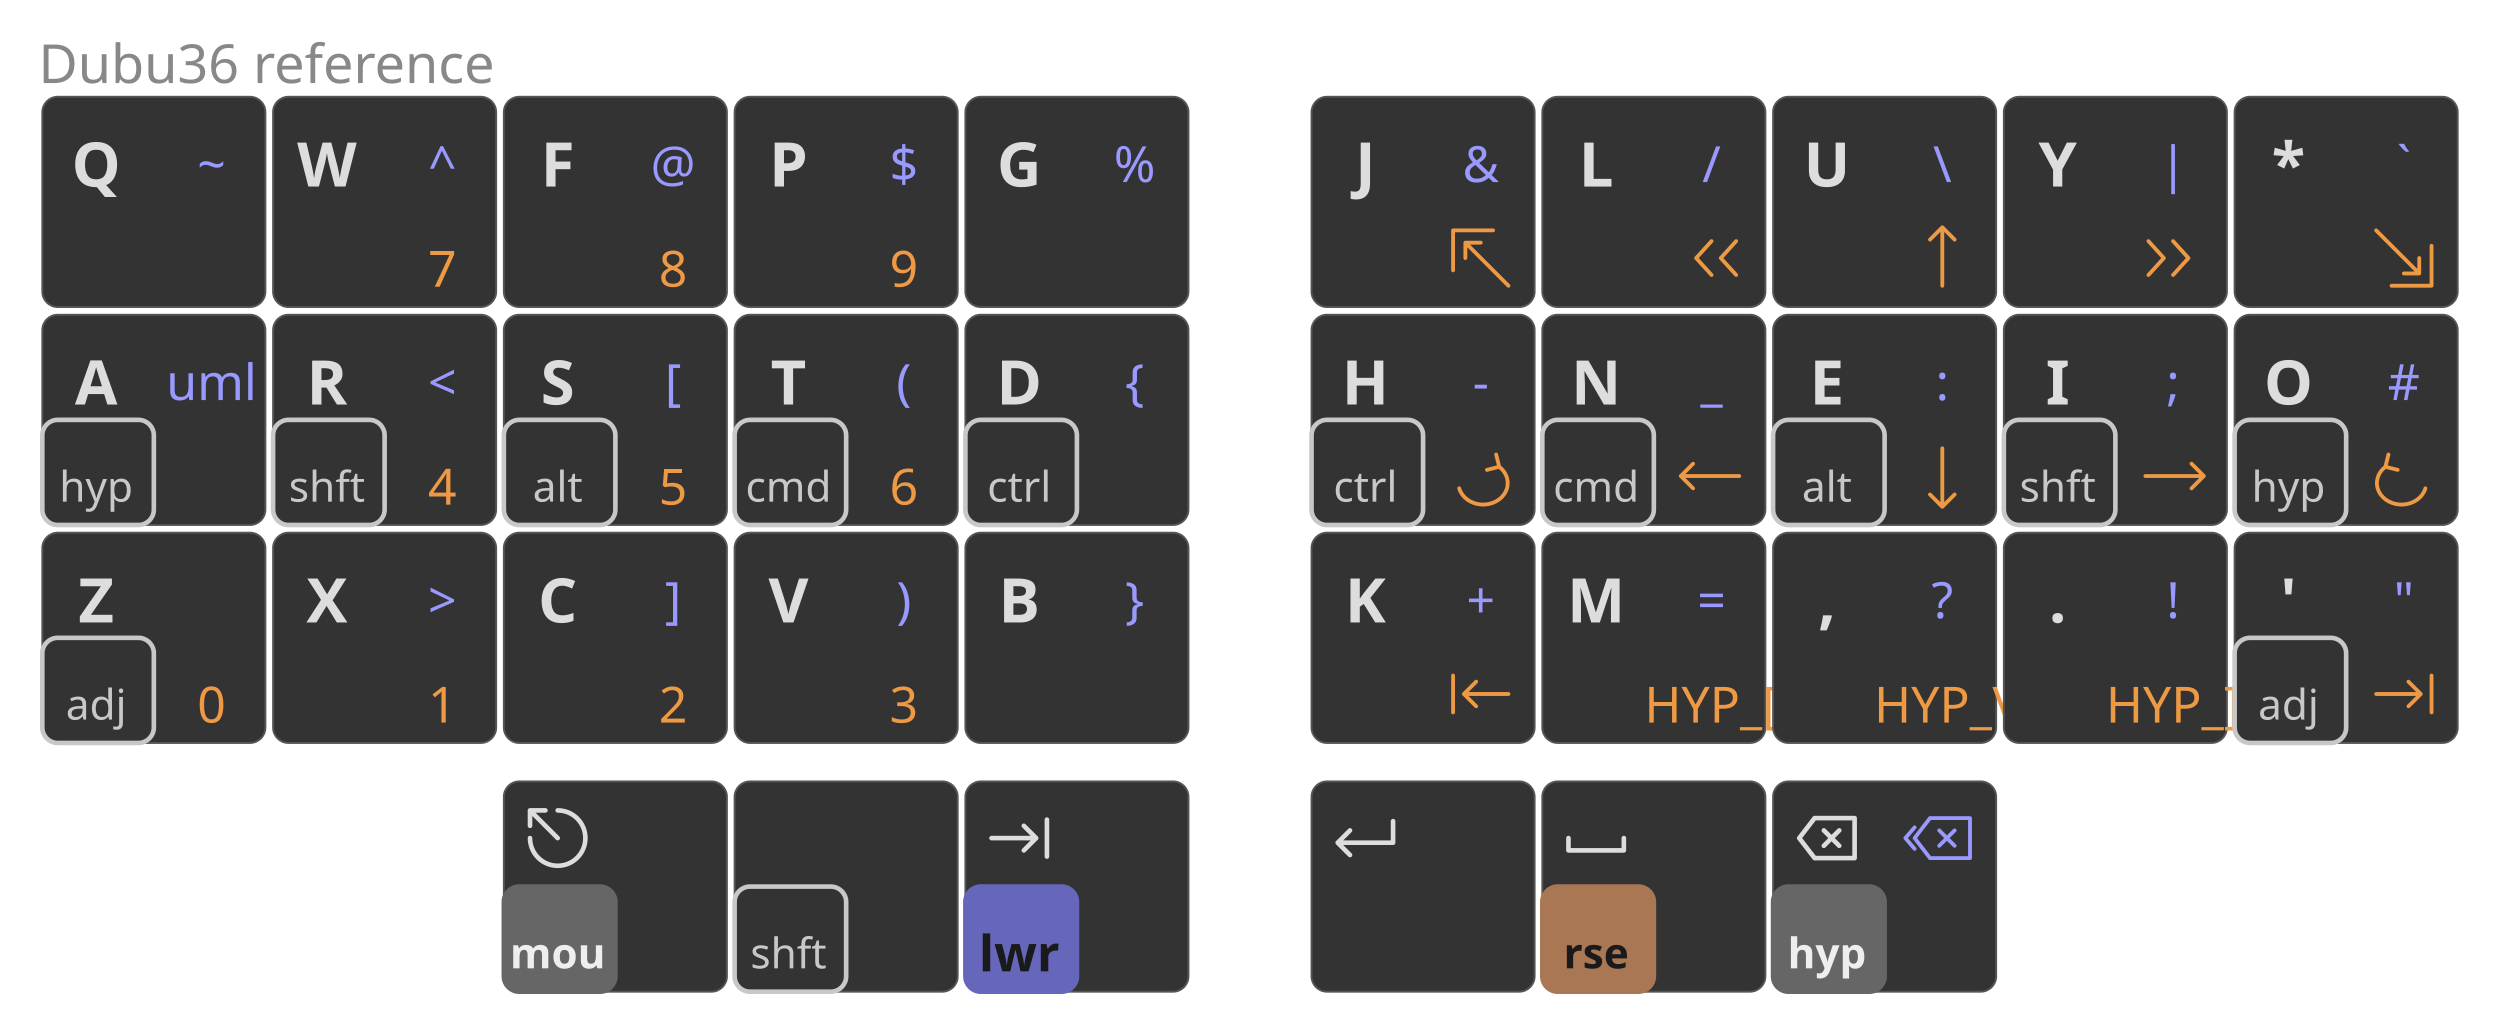
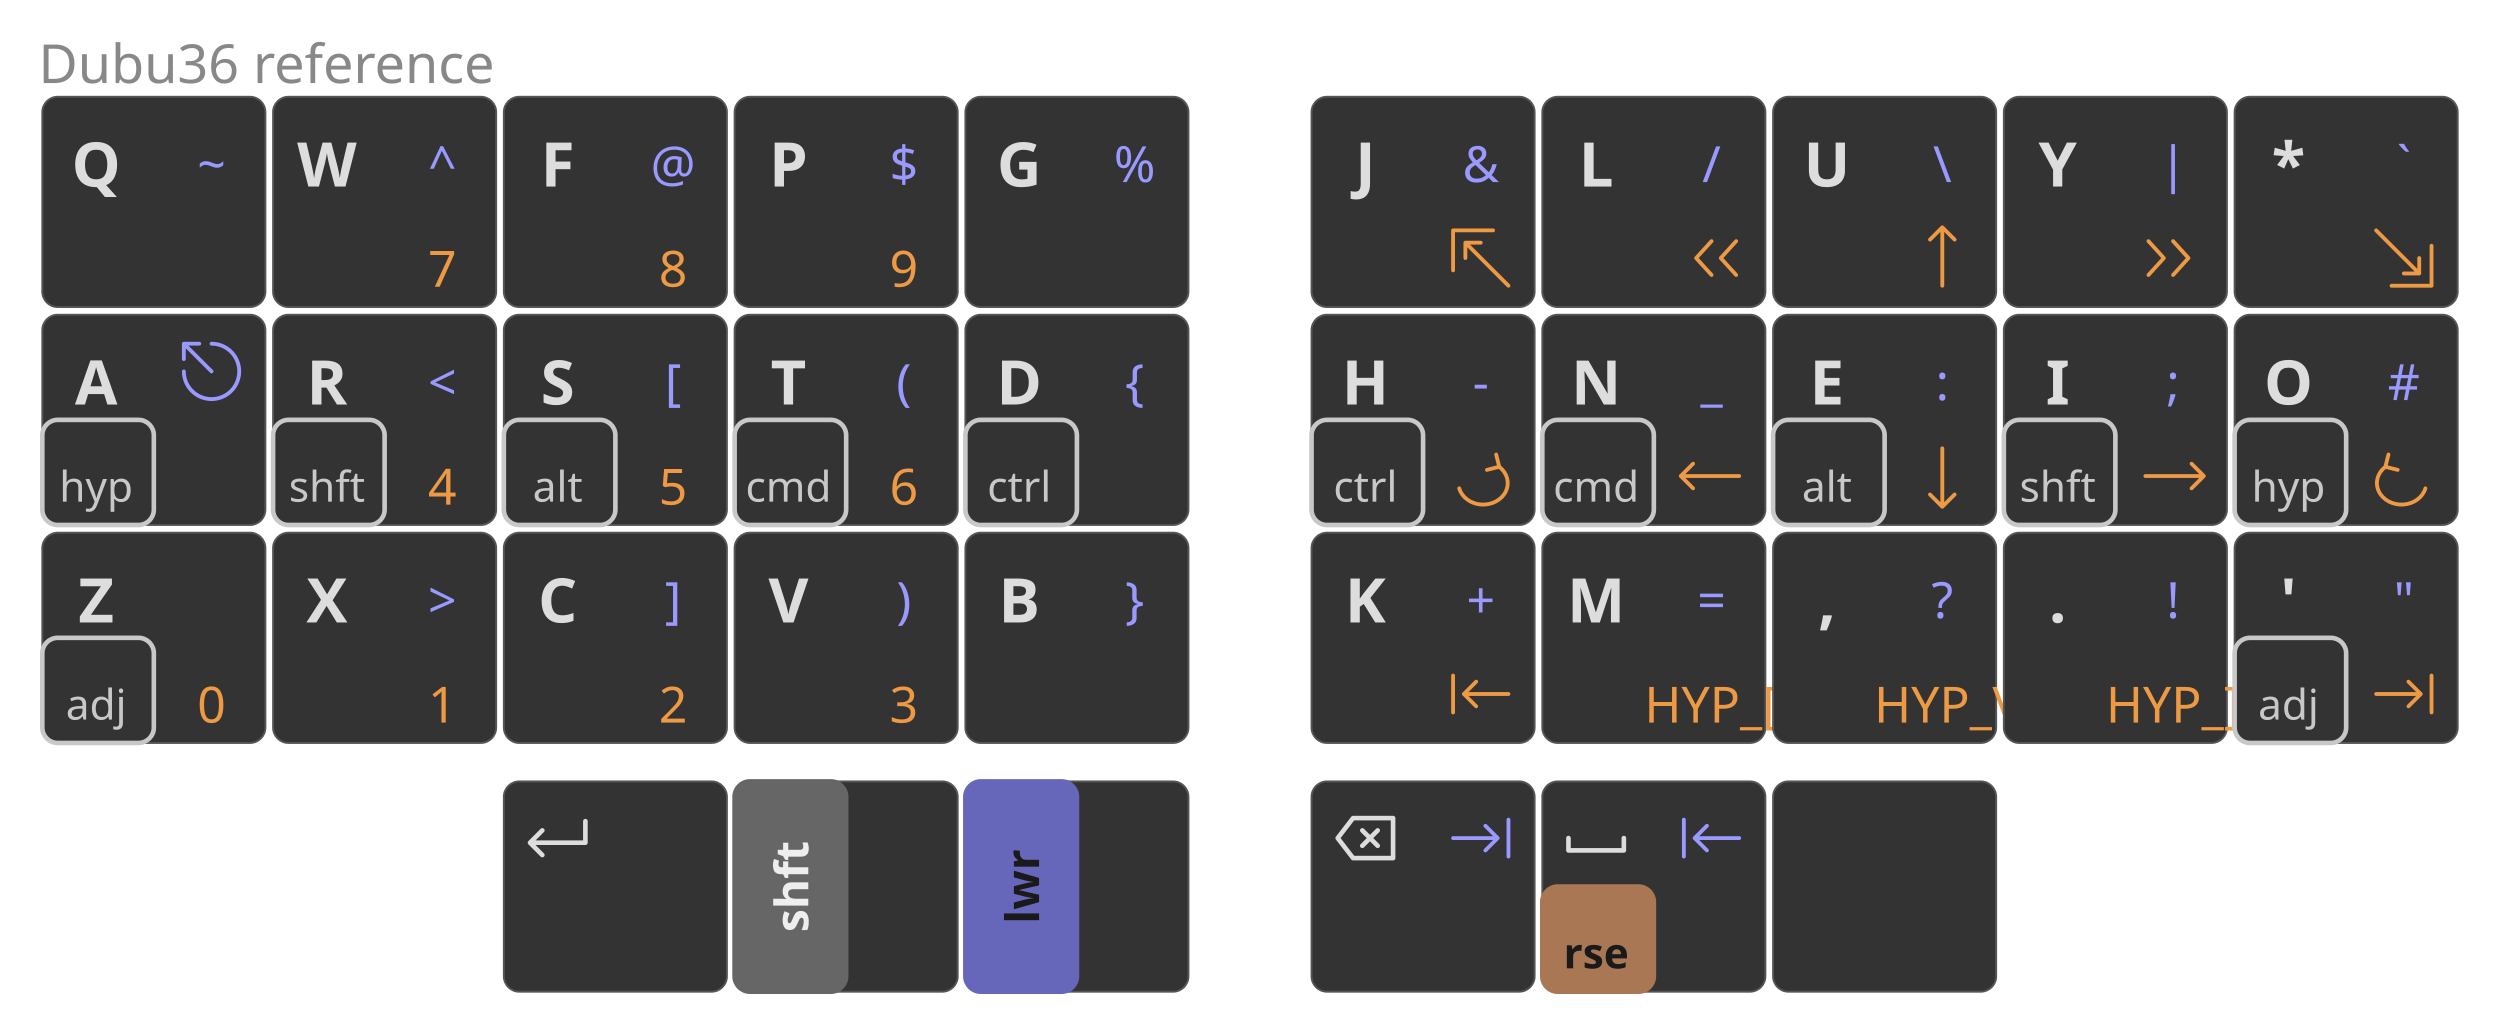
<svg xmlns="http://www.w3.org/2000/svg" class="keymap" width="650" height="267" viewBox="-10 -24 650.0 266.68">
  <style>svg.keymap { background: #1e1e2e; font-family: sans-serif; }
    rect.keycap { fill: #333333; stroke: #555555; stroke-width: 0.5px; }
    text { fill: #c8c8c8; text-anchor: middle; dominant-baseline: central; }
    text.base { font-size: 16px; font-weight: 600; fill: #dddddd; }
    text.hold { font-size: 11px; }
    text.sym { font-size: 13px; fill: #9999ff; }
    text.num { font-size: 13px; fill: #ee9944; }
    text.oneshot { font-size: 12px; font-weight: 600; }
    use.glyph { fill: none; stroke: #c8c8c8; stroke-width: 2.5px;
                stroke-linecap: round; stroke-linejoin: round; }
    use.glyph.base { stroke: #dddddd; stroke-width: 3px; }
    use.glyph.sym { stroke: #9999ff; }
    use.glyph.num { stroke: #ee9944; }
    rect.hold-box { stroke-width: 1.2px; }
    rect.hold-box.tap-preferred.mod { fill: none; stroke: #c8c8c8; }
    rect.hold-box.tap-preferred.sym { fill: none; stroke: #9999ff; }
    rect.hold-box.tap-preferred.nav { fill: none; stroke: #ee9944; }
    rect.hold-box.hold-preferred.mod { fill: #666666; stroke: #666666; }
    rect.hold-box.hold-preferred.sym { fill: #6666bb; stroke: #6666bb; }
    rect.hold-box.hold-preferred.nav { fill: #aa7755; stroke: #aa7755; }
    rect.hold-box.oneshot.mod { fill: #666666; stroke: #666666; }
    rect.hold-box.oneshot.sym { fill: #6666bb; stroke: #6666bb; }
    rect.hold-box.oneshot.nav { fill: #aa7755; stroke: #aa7755; }
    text.hold.hold-preferred.mod, text.oneshot.mod { fill: #eeeeee; font-weight: 700; }
    text.hold.hold-preferred.sym, text.oneshot.sym,
    text.hold.hold-preferred.nav, text.oneshot.nav { fill: #1a1a1a; font-weight: 700; }
    text.hold.tap-preferred { fill: #c8c8c8; }
    text.title { font-size: 14px; fill: #888888; text-anchor: start; }</style>
  <defs>
    <path id="glyph_backspace" class="symbol" transform="scale(0.4) translate(-24,-30)" d="M22,19l10,10 M22,29l10-10 M6,24l10,13h26v-26h-26z" />
    <path id="glyph_delete-word" class="symbol" transform="scale(0.4) translate(-24,-30)" d="M22,19l10,10 M22,29l10-10 M6,24l10,13h26v-26h-26z M6,17l-6,7,6,7" />
    <path id="glyph_return" class="symbol" transform="scale(0.4) translate(-24,-30)" d="M42,13V27H6 m8-8l-8,8l8,8" />
    <path id="glyph_space" class="symbol" transform="scale(0.4) translate(-24,-30)" d="M42,24V32H6V24" />
    <path id="glyph_escape" class="symbol" transform="scale(0.4) translate(-24,-30)" d="M24,24l-18-18 m0,10v-10h10 M24,6A18,18,0,1,1,6,24" />
    <path id="glyph_up" class="symbol" transform="scale(0.4) translate(-24,-30)" d="M24,42v-36 m-8,6l8-8l8,8" />
    <path id="glyph_down" class="symbol" transform="scale(0.4) translate(-24,-30)" d="M24,6v36 m-8,-6l8,8l8-8" />
    <path id="glyph_left" class="symbol" transform="scale(0.4) translate(-24,-30)" d="M42,24h-36 m6-8l-8,8l8,8" />
    <path id="glyph_right" class="symbol" transform="scale(0.4) translate(-24,-30)" d="M6,24h36 m-6-8l8,8l-8,8" />
    <path id="glyph_tab" class="symbol" transform="scale(0.4) translate(-24,-30)" d="M6,24h27 m-6-8l8,8l-8,8 M42,12V36" />
    <path id="glyph_btab" class="symbol" transform="scale(0.4) translate(-24,-30)" d="M42,24h-27 m6-8l-8,8l8,8 M6,12V36" />
    <path id="glyph_home" class="symbol" transform="scale(0.4) translate(-24,-30)" d="M42,42l-28-28 m0,10v-10h10 m8-8h-26v26" />
    <path id="glyph_end" class="symbol" transform="scale(0.4) translate(-24,-30)" d="M6,6l28,28 m0-10v10h-10 m-8,8h26v-26" />
    <path id="glyph_word-right" class="symbol" transform="scale(0.4) translate(-24,-30)" d="M8,13l10,11-10,11 M24,13l10,11-10,11" />
    <path id="glyph_word-left" class="symbol" transform="scale(0.4) translate(-24,-30)" d="M40,13l-10,11,10,11 M24,13l-10,11,10,11" />
    <path id="glyph_hist-fwd" class="symbol" transform="scale(0.4) translate(-24,-30)" d="M10,32A16,14,0,1,0,36,18 m-2,-8l2,8l-8,2" />
    <path id="glyph_hist-back" class="symbol" transform="scale(0.4) translate(-24,-30)" d="M38,32A16,14,0,1,1,12,18 m2,-8l-2,8l8,2" />
  </defs>
  <text class="title" x="0" y="-8">Dubu36 reference</text>
  <g transform="translate(0.00,0.00)">
    <rect class="keycap" x="1.0" y="1.0" width="58.0" height="54.67" rx="4.0" ry="4.0" />
    <text class="base" x="15.0" y="18.134">Q</text>
    <text class="sym" x="45.0" y="18.134">~</text>
  </g>
  <g transform="translate(60.00,0.00)">
    <rect class="keycap" x="1.0" y="1.0" width="58.0" height="54.67" rx="4.0" ry="4.0" />
    <text class="base" x="15.0" y="18.134">W</text>
    <text class="sym" x="45.0" y="18.134">^</text>
    <text class="num" x="45.0" y="45.336">7</text>
  </g>
  <g transform="translate(120.00,0.00)">
    <rect class="keycap" x="1.0" y="1.0" width="58.0" height="54.67" rx="4.0" ry="4.0" />
    <text class="base" x="15.0" y="18.134">F</text>
    <text class="sym" x="45.0" y="18.134">@</text>
    <text class="num" x="45.0" y="45.336">8</text>
  </g>
  <g transform="translate(180.00,0.00)">
    <rect class="keycap" x="1.0" y="1.0" width="58.0" height="54.67" rx="4.0" ry="4.0" />
    <text class="base" x="15.0" y="18.134">P</text>
    <text class="sym" x="45.0" y="18.134">$</text>
    <text class="num" x="45.0" y="45.336">9</text>
  </g>
  <g transform="translate(240.00,0.00)">
    <rect class="keycap" x="1.0" y="1.0" width="58.0" height="54.67" rx="4.0" ry="4.0" />
    <text class="base" x="15.0" y="18.134">G</text>
    <text class="sym" x="45.0" y="18.134">%</text>
  </g>
  <g transform="translate(330.00,0.00)">
    <rect class="keycap" x="1.0" y="1.0" width="58.0" height="54.67" rx="4.0" ry="4.0" />
    <text class="base" x="15.0" y="18.134">J</text>
    <text class="sym" x="45.0" y="18.134">&amp;</text>
    <use class="glyph num" href="#glyph_home" x="45.0" y="45.336" />
  </g>
  <g transform="translate(390.00,0.00)">
    <rect class="keycap" x="1.0" y="1.0" width="58.0" height="54.67" rx="4.0" ry="4.0" />
    <text class="base" x="15.0" y="18.134">L</text>
    <text class="sym" x="45.0" y="18.134">/</text>
    <use class="glyph num" href="#glyph_word-left" x="45.0" y="45.336" />
  </g>
  <g transform="translate(450.00,0.00)">
    <rect class="keycap" x="1.0" y="1.0" width="58.0" height="54.67" rx="4.0" ry="4.0" />
    <text class="base" x="15.0" y="18.134">U</text>
    <text class="sym" x="45.0" y="18.134">\</text>
    <use class="glyph num" href="#glyph_up" x="45.0" y="45.336" />
  </g>
  <g transform="translate(510.00,0.00)">
    <rect class="keycap" x="1.0" y="1.0" width="58.0" height="54.67" rx="4.0" ry="4.0" />
    <text class="base" x="15.0" y="18.134">Y</text>
    <text class="sym" x="45.0" y="18.134">|</text>
    <use class="glyph num" href="#glyph_word-right" x="45.0" y="45.336" />
  </g>
  <g transform="translate(570.00,0.00)">
    <rect class="keycap" x="1.0" y="1.0" width="58.0" height="54.67" rx="4.0" ry="4.0" />
    <text class="base" x="15.0" y="18.134">*</text>
    <text class="sym" x="45.0" y="18.134">`</text>
    <use class="glyph num" href="#glyph_end" x="45.0" y="45.336" />
  </g>
  <g transform="translate(0.00,56.67)">
    <rect class="keycap" x="1.0" y="1.0" width="58.0" height="54.67" rx="4.0" ry="4.0" />
    <rect class="hold-box tap-preferred mod" x="1.0" y="28.335" width="29.0" height="27.335" rx="4.0" ry="4.0" />
    <text class="base" x="15.0" y="18.134">A</text>
    <text class="hold tap-preferred mod" x="15.0" y="45.336">hyp</text>
-     <text class="sym" x="45.0" y="18.134">uml</text>
+     <use class="glyph sym" href="#glyph_escape" x="45.0" y="18.134" />
  </g>
  <g transform="translate(60.00,56.67)">
    <rect class="keycap" x="1.0" y="1.0" width="58.0" height="54.67" rx="4.0" ry="4.0" />
    <rect class="hold-box tap-preferred mod" x="1.0" y="28.335" width="29.0" height="27.335" rx="4.0" ry="4.0" />
    <text class="base" x="15.0" y="18.134">R</text>
    <text class="hold tap-preferred mod" x="15.0" y="45.336">shft</text>
    <text class="sym" x="45.0" y="18.134">&lt;</text>
    <text class="num" x="45.0" y="45.336">4</text>
  </g>
  <g transform="translate(120.00,56.67)">
    <rect class="keycap" x="1.0" y="1.0" width="58.0" height="54.67" rx="4.0" ry="4.0" />
    <rect class="hold-box tap-preferred mod" x="1.0" y="28.335" width="29.0" height="27.335" rx="4.0" ry="4.0" />
    <text class="base" x="15.0" y="18.134">S</text>
    <text class="hold tap-preferred mod" x="15.0" y="45.336">alt</text>
    <text class="sym" x="45.0" y="18.134">[</text>
    <text class="num" x="45.0" y="45.336">5</text>
  </g>
  <g transform="translate(180.00,56.67)">
    <rect class="keycap" x="1.0" y="1.0" width="58.0" height="54.67" rx="4.0" ry="4.0" />
    <rect class="hold-box tap-preferred mod" x="1.0" y="28.335" width="29.0" height="27.335" rx="4.0" ry="4.0" />
    <text class="base" x="15.0" y="18.134">T</text>
    <text class="hold tap-preferred mod" x="15.0" y="45.336">cmd</text>
    <text class="sym" x="45.0" y="18.134">(</text>
    <text class="num" x="45.0" y="45.336">6</text>
  </g>
  <g transform="translate(240.00,56.67)">
    <rect class="keycap" x="1.0" y="1.0" width="58.0" height="54.67" rx="4.0" ry="4.0" />
    <rect class="hold-box tap-preferred mod" x="1.0" y="28.335" width="29.0" height="27.335" rx="4.0" ry="4.0" />
    <text class="base" x="15.0" y="18.134">D</text>
    <text class="hold tap-preferred mod" x="15.0" y="45.336">ctrl</text>
    <text class="sym" x="45.0" y="18.134">{</text>
  </g>
  <g transform="translate(330.00,56.67)">
    <rect class="keycap" x="1.0" y="1.0" width="58.0" height="54.67" rx="4.0" ry="4.0" />
    <rect class="hold-box tap-preferred mod" x="1.0" y="28.335" width="29.0" height="27.335" rx="4.0" ry="4.0" />
    <text class="base" x="15.0" y="18.134">H</text>
    <text class="hold tap-preferred mod" x="15.0" y="45.336">ctrl</text>
    <text class="sym" x="45.0" y="18.134">-</text>
    <use class="glyph num" href="#glyph_hist-fwd" x="45.0" y="45.336" />
  </g>
  <g transform="translate(390.00,56.67)">
    <rect class="keycap" x="1.0" y="1.0" width="58.0" height="54.67" rx="4.0" ry="4.0" />
    <rect class="hold-box tap-preferred mod" x="1.0" y="28.335" width="29.0" height="27.335" rx="4.0" ry="4.0" />
    <text class="base" x="15.0" y="18.134">N</text>
    <text class="hold tap-preferred mod" x="15.0" y="45.336">cmd</text>
    <text class="sym" x="45.0" y="18.134">_</text>
    <use class="glyph num" href="#glyph_left" x="45.0" y="45.336" />
  </g>
  <g transform="translate(450.00,56.67)">
    <rect class="keycap" x="1.0" y="1.0" width="58.0" height="54.67" rx="4.0" ry="4.0" />
    <rect class="hold-box tap-preferred mod" x="1.0" y="28.335" width="29.0" height="27.335" rx="4.0" ry="4.0" />
    <text class="base" x="15.0" y="18.134">E</text>
    <text class="hold tap-preferred mod" x="15.0" y="45.336">alt</text>
    <text class="sym" x="45.0" y="18.134">:</text>
    <use class="glyph num" href="#glyph_down" x="45.0" y="45.336" />
  </g>
  <g transform="translate(510.00,56.67)">
    <rect class="keycap" x="1.0" y="1.0" width="58.0" height="54.67" rx="4.0" ry="4.0" />
    <rect class="hold-box tap-preferred mod" x="1.0" y="28.335" width="29.0" height="27.335" rx="4.0" ry="4.0" />
    <text class="base" x="15.0" y="18.134">I</text>
    <text class="hold tap-preferred mod" x="15.0" y="45.336">shft</text>
    <text class="sym" x="45.0" y="18.134">;</text>
    <use class="glyph num" href="#glyph_right" x="45.0" y="45.336" />
  </g>
  <g transform="translate(570.00,56.67)">
    <rect class="keycap" x="1.0" y="1.0" width="58.0" height="54.67" rx="4.0" ry="4.0" />
    <rect class="hold-box tap-preferred mod" x="1.0" y="28.335" width="29.0" height="27.335" rx="4.0" ry="4.0" />
    <text class="base" x="15.0" y="18.134">O</text>
    <text class="hold tap-preferred mod" x="15.0" y="45.336">hyp</text>
    <text class="sym" x="45.0" y="18.134">#</text>
    <use class="glyph num" href="#glyph_hist-back" x="45.0" y="45.336" />
  </g>
  <g transform="translate(0.00,113.34)">
    <rect class="keycap" x="1.0" y="1.0" width="58.0" height="54.67" rx="4.0" ry="4.0" />
    <rect class="hold-box tap-preferred mod" x="1.0" y="28.335" width="29.0" height="27.335" rx="4.0" ry="4.0" />
    <text class="base" x="15.0" y="18.134">Z</text>
    <text class="hold tap-preferred mod" x="15.0" y="45.336">adj</text>
    <text class="num" x="45.0" y="45.336">0</text>
  </g>
  <g transform="translate(60.00,113.34)">
    <rect class="keycap" x="1.0" y="1.0" width="58.0" height="54.67" rx="4.0" ry="4.0" />
    <text class="base" x="15.0" y="18.134">X</text>
    <text class="sym" x="45.0" y="18.134">&gt;</text>
    <text class="num" x="45.0" y="45.336">1</text>
  </g>
  <g transform="translate(120.00,113.34)">
    <rect class="keycap" x="1.0" y="1.0" width="58.0" height="54.67" rx="4.0" ry="4.0" />
    <text class="base" x="15.0" y="18.134">C</text>
    <text class="sym" x="45.0" y="18.134">]</text>
    <text class="num" x="45.0" y="45.336">2</text>
  </g>
  <g transform="translate(180.00,113.34)">
    <rect class="keycap" x="1.0" y="1.0" width="58.0" height="54.67" rx="4.0" ry="4.0" />
    <text class="base" x="15.0" y="18.134">V</text>
    <text class="sym" x="45.0" y="18.134">)</text>
    <text class="num" x="45.0" y="45.336">3</text>
  </g>
  <g transform="translate(240.00,113.34)">
    <rect class="keycap" x="1.0" y="1.0" width="58.0" height="54.67" rx="4.0" ry="4.0" />
    <text class="base" x="15.0" y="18.134">B</text>
    <text class="sym" x="45.0" y="18.134">}</text>
  </g>
  <g transform="translate(330.00,113.34)">
    <rect class="keycap" x="1.0" y="1.0" width="58.0" height="54.67" rx="4.0" ry="4.0" />
    <text class="base" x="15.0" y="18.134">K</text>
    <text class="sym" x="45.0" y="18.134">+</text>
    <use class="glyph num" href="#glyph_btab" x="45.0" y="45.336" />
  </g>
  <g transform="translate(390.00,113.34)">
    <rect class="keycap" x="1.0" y="1.0" width="58.0" height="54.67" rx="4.0" ry="4.0" />
    <text class="base" x="15.0" y="18.134">M</text>
    <text class="sym" x="45.0" y="18.134">=</text>
    <text class="num" x="45.0" y="45.336">HYP_[</text>
  </g>
  <g transform="translate(450.00,113.34)">
    <rect class="keycap" x="1.0" y="1.0" width="58.0" height="54.67" rx="4.0" ry="4.0" />
    <text class="base" x="15.0" y="18.134">,</text>
    <text class="sym" x="45.0" y="18.134">?</text>
    <text class="num" x="45.0" y="45.336">HYP_\</text>
  </g>
  <g transform="translate(510.00,113.34)">
    <rect class="keycap" x="1.0" y="1.0" width="58.0" height="54.67" rx="4.0" ry="4.0" />
    <text class="base" x="15.0" y="18.134">.</text>
    <text class="sym" x="45.0" y="18.134">!</text>
    <text class="num" x="45.0" y="45.336">HYP_]</text>
  </g>
  <g transform="translate(570.00,113.34)">
    <rect class="keycap" x="1.0" y="1.0" width="58.0" height="54.67" rx="4.0" ry="4.0" />
    <rect class="hold-box tap-preferred mod" x="1.0" y="28.335" width="29.0" height="27.335" rx="4.0" ry="4.0" />
    <text class="base" x="15.0" y="18.134">'</text>
    <text class="hold tap-preferred mod" x="15.0" y="45.336">adj</text>
    <text class="sym" x="45.0" y="18.134">"</text>
    <use class="glyph num" href="#glyph_tab" x="45.0" y="45.336" />
  </g>
  <g transform="translate(120.00,178.01)">
    <rect class="keycap" x="1.0" y="1.0" width="58.0" height="54.67" rx="4.0" ry="4.0" />
-     <rect class="hold-box hold-preferred mod" x="1.0" y="28.335" width="29.0" height="27.335" rx="4.0" ry="4.0" />
-     <use class="glyph base" href="#glyph_escape" x="15.0" y="18.134" />
-     <text class="hold hold-preferred mod" x="15.0" y="45.336">mou</text>
+     <use class="glyph base" href="#glyph_return" x="15.0" y="18.134" />
  </g>
  <g transform="translate(180.00,178.01)">
    <rect class="keycap" x="1.0" y="1.0" width="58.0" height="54.67" rx="4.0" ry="4.0" />
-     <rect class="hold-box tap-preferred mod" x="1.0" y="28.335" width="29.0" height="27.335" rx="4.0" ry="4.0" />
-     <text class="hold tap-preferred mod" x="15.0" y="45.336">shft</text>
+     <rect class="hold-box oneshot mod" x="1.0" y="1.0" width="29.0" height="54.67" rx="4.0" ry="4.0" />
+     <text class="oneshot mod" transform="translate(15.5,28.335) rotate(-90)">shft</text>
  </g>
  <g transform="translate(240.00,178.01)">
    <rect class="keycap" x="1.0" y="1.0" width="58.0" height="54.67" rx="4.0" ry="4.0" />
-     <rect class="hold-box hold-preferred sym" x="1.0" y="28.335" width="29.0" height="27.335" rx="4.0" ry="4.0" />
-     <use class="glyph base" href="#glyph_tab" x="15.0" y="18.134" />
-     <text class="hold hold-preferred sym" x="15.0" y="45.336">lwr</text>
+     <rect class="hold-box oneshot sym" x="1.0" y="1.0" width="29.0" height="54.67" rx="4.0" ry="4.0" />
+     <text class="oneshot sym" transform="translate(15.5,28.335) rotate(-90)">lwr</text>
  </g>
  <g transform="translate(330.00,178.01)">
    <rect class="keycap" x="1.0" y="1.0" width="58.0" height="54.67" rx="4.0" ry="4.0" />
-     <use class="glyph base" href="#glyph_return" x="15.0" y="18.134" />
+     <use class="glyph base" href="#glyph_backspace" x="15.0" y="18.134" />
+     <use class="glyph sym" href="#glyph_tab" x="45.0" y="18.134" />
  </g>
  <g transform="translate(390.00,178.01)">
    <rect class="keycap" x="1.0" y="1.0" width="58.0" height="54.67" rx="4.0" ry="4.0" />
    <rect class="hold-box hold-preferred nav" x="1.0" y="28.335" width="29.0" height="27.335" rx="4.0" ry="4.0" />
    <use class="glyph base" href="#glyph_space" x="15.0" y="18.134" />
    <text class="hold hold-preferred nav" x="15.0" y="45.336">rse</text>
+     <use class="glyph sym" href="#glyph_btab" x="45.0" y="18.134" />
  </g>
  <g transform="translate(450.00,178.01)">
    <rect class="keycap" x="1.0" y="1.0" width="58.0" height="54.67" rx="4.0" ry="4.0" />
-     <rect class="hold-box hold-preferred mod" x="1.0" y="28.335" width="29.0" height="27.335" rx="4.0" ry="4.0" />
-     <use class="glyph base" href="#glyph_backspace" x="15.0" y="18.134" />
-     <text class="hold hold-preferred mod" x="15.0" y="45.336">hyp</text>
-     <use class="glyph sym" href="#glyph_delete-word" x="45.0" y="18.134" />
  </g>
</svg>
